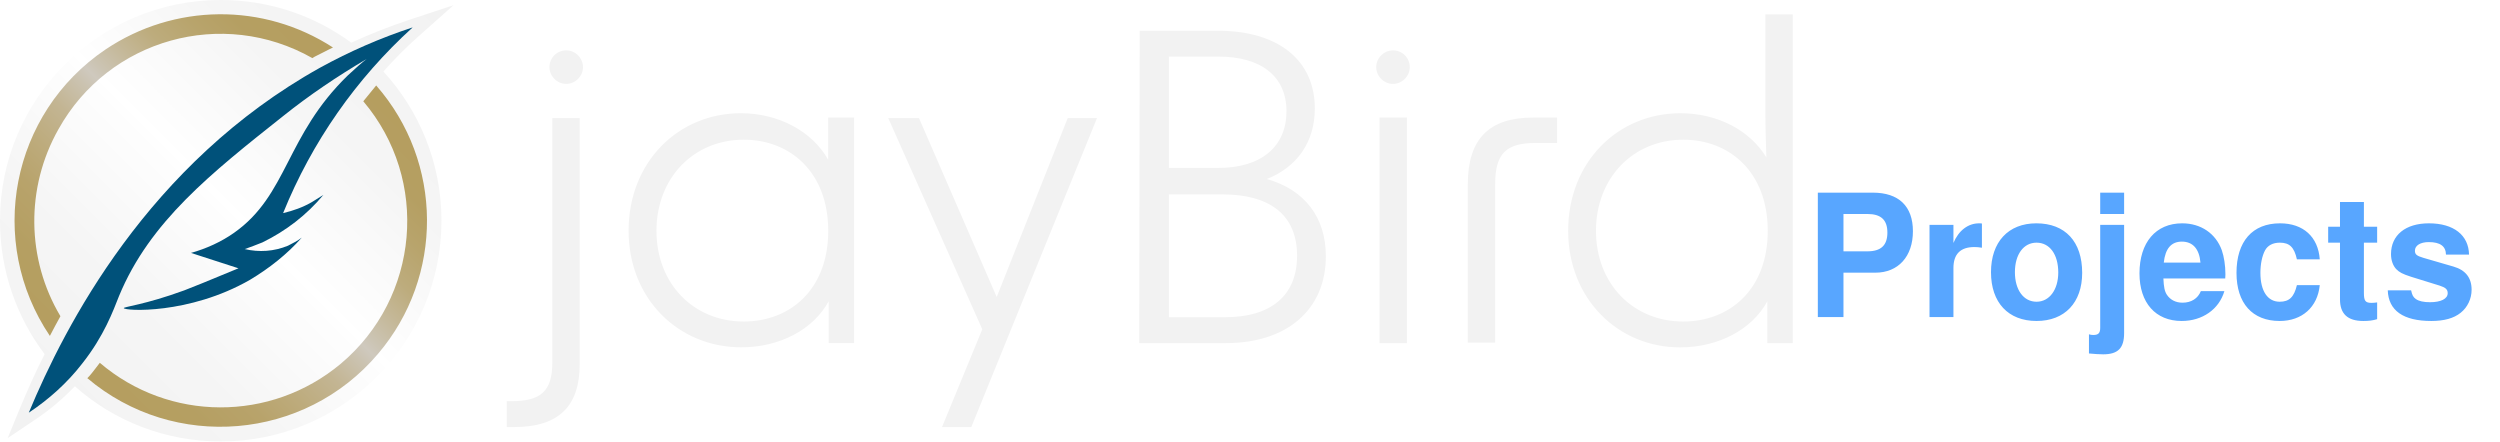
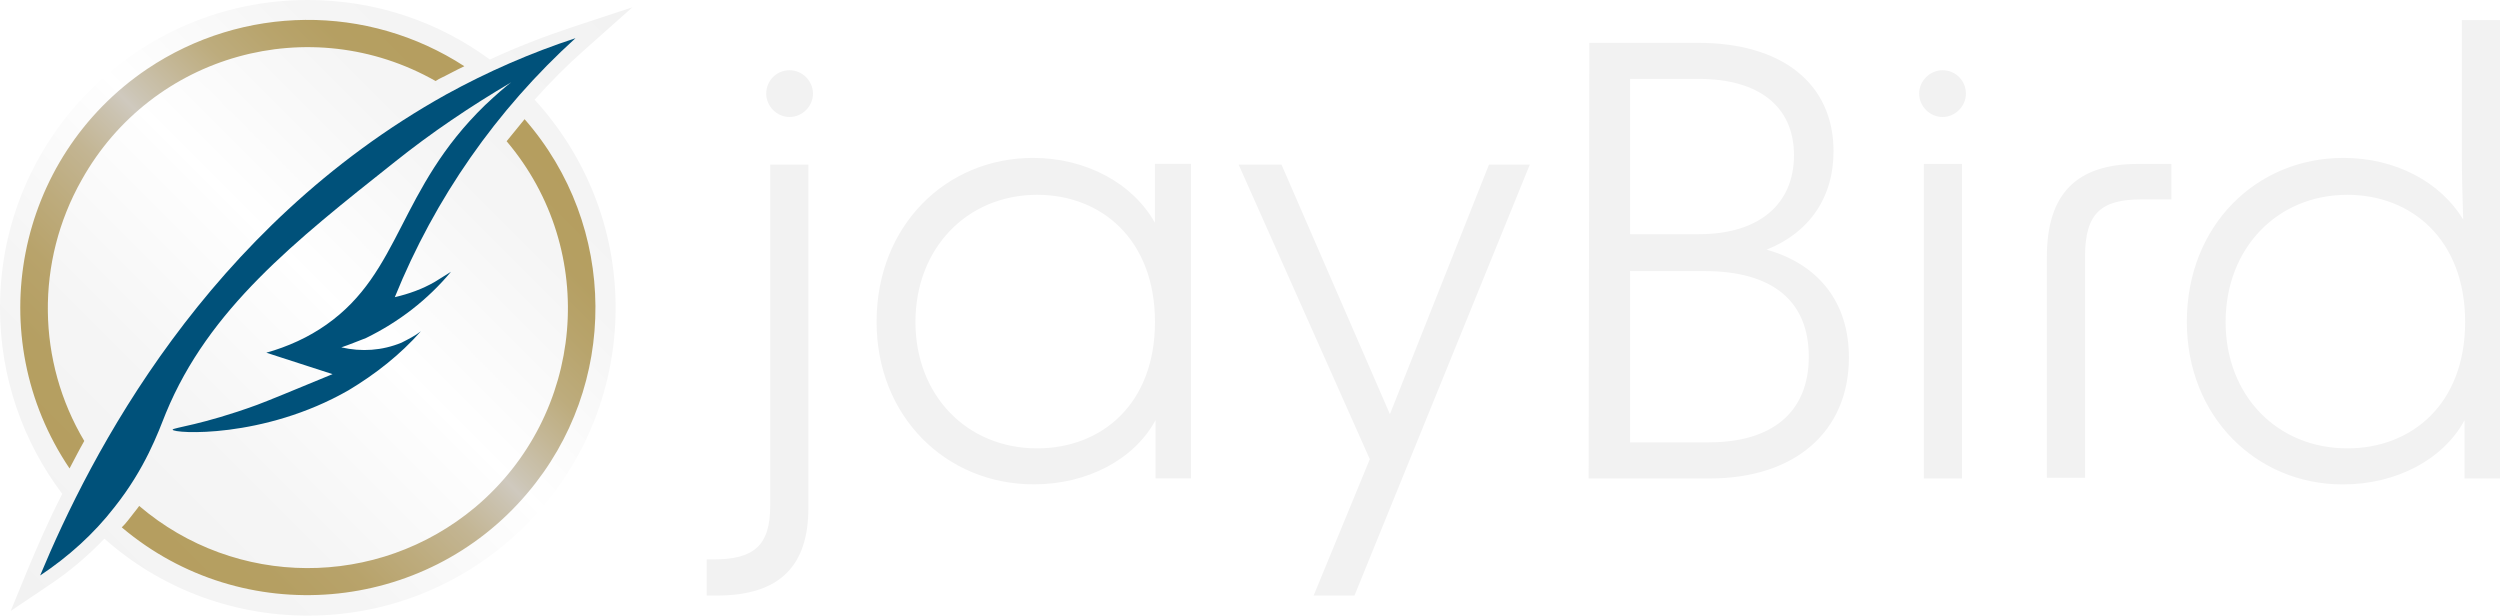
- <svg xmlns="http://www.w3.org/2000/svg" id="Layer_2" data-name="Layer 2" viewBox="0 0 410 72.4">
+ <svg xmlns="http://www.w3.org/2000/svg" id="Layer_2" data-name="Layer 2" viewBox="0 0 294.01 72.4">
  <defs>
    <linearGradient id="linear-gradient" x1="72.95" y1="-.55" x2=".91" y2="71.49" gradientUnits="userSpaceOnUse">
      <stop offset="0" stop-color="#f2f2f2" />
      <stop offset=".27" stop-color="#f5f5f5" />
      <stop offset=".49" stop-color="#fff" />
      <stop offset=".49" stop-color="#fefefe" />
      <stop offset=".71" stop-color="#f5f5f5" />
      <stop offset="1" stop-color="#f2f2f2" />
    </linearGradient>
    <linearGradient id="linear-gradient-2" x1="59.14" y1="13.21" x2="11.45" y2="60.9" gradientUnits="userSpaceOnUse">
      <stop offset="0" stop-color="#b59e5f" />
      <stop offset=".11" stop-color="#b59f62" />
      <stop offset=".19" stop-color="#b8a46c" />
      <stop offset=".28" stop-color="#bdac7d" />
      <stop offset=".35" stop-color="#c4b796" />
      <stop offset=".43" stop-color="#ccc5b5" />
      <stop offset=".45" stop-color="#cfc9be" />
      <stop offset=".48" stop-color="#cbc3b1" />
      <stop offset=".56" stop-color="#c3b593" />
      <stop offset=".66" stop-color="#bdab7c" />
      <stop offset=".75" stop-color="#b8a36b" />
      <stop offset=".86" stop-color="#b59f62" />
      <stop offset="1" stop-color="#b59e5f" />
    </linearGradient>
  </defs>
  <g id="Layer_2-2" data-name="Layer 2">
    <g id="Layer_1-2" data-name="Layer 1-2">
      <g>
        <g>
          <path id="outline" d="M62.88,11.73c5.9,6.45,9.52,15.03,9.52,24.47,0,19.99-16.21,36.2-36.2,36.2-9.13,0-17.55-3.38-23.92-9.05-1.97,2.05-4.17,3.93-6.69,5.59l-4.33,2.91,1.97-4.8c1.18-2.83,2.52-5.9,4.09-8.97C2.75,52.02,0,44.46,0,36.2,0,16.21,16.21,0,36.2,0c8.03,0,15.42,2.6,21.41,7,3.07-1.42,6.3-2.68,9.6-3.78l7.16-2.36-5.67,5.04c-2.05,1.81-4.01,3.78-5.82,5.82Z" style="fill: url(#linear-gradient);" />
          <path id="ring" d="M54.61,7.79c-1.02.47-1.97,1.02-2.99,1.5l-.39.24C36.51,1.18,17.86,6.37,9.6,21.17c-5.43,9.6-5.27,21.33.31,30.69-.63,1.1-1.18,2.2-1.73,3.23C-2.28,39.58,1.81,18.57,17.31,8.11,28.57.55,43.2.39,54.61,7.79ZM61.7,14.01c-.71.87-1.42,1.73-2.12,2.6,10.94,12.91,9.21,32.19-3.7,43.05-11.49,9.6-28.17,9.52-39.51-.16-.39.55-.87,1.1-1.34,1.73-.24.31-.47.55-.71.79,14.24,12.04,35.65,10.23,47.69-4.01,10.78-12.67,10.7-31.4-.31-43.99Z" style="fill: url(#linear-gradient-2);" />
          <path id="feather" d="M13.46,59.65c3.62-4.56,5.12-8.74,6.06-11.1,5.04-12.2,15.11-20.15,26.91-29.51,4.33-3.46,8.89-6.53,13.69-9.36-.63.47-1.73,1.42-3.07,2.68-10.23,9.92-9.84,19.6-18.65,25.81-2.12,1.5-4.56,2.6-7.08,3.31l7.79,2.52c-5.12,2.12-7.63,3.15-8.89,3.62-6.45,2.36-9.92,2.68-9.92,2.91.08.47,10.7,1.1,20.7-4.64,3.15-1.89,6.06-4.17,8.5-6.93-.71.55-1.5.94-2.28,1.34-2.28.94-4.72,1.1-7.08.55.94-.31,1.89-.71,2.91-1.1,3.86-1.89,7.24-4.49,9.99-7.79l-1.89,1.18c-1.5.87-3.07,1.42-4.72,1.81,4.72-11.65,11.96-22.03,21.25-30.46-5.27,1.73-10.31,3.93-15.19,6.61C24.24,26.84,10.62,53.51,4.72,67.68c3.31-2.2,6.3-4.88,8.74-8.03Z" style="fill: #00517a;" />
        </g>
        <path id="txt" d="M83.1,65.79h.79c4.72,0,6.69-1.57,6.69-6.3V19.36h4.49v40.37c0,6.77-3.31,10.31-10.78,10.31h-1.18v-4.25h0ZM103.09,37.85c0-11.33,8.18-19.28,18.41-19.28,6.22,0,11.73,2.99,14.32,7.63v-6.93h4.25v36.99h-4.17v-6.85c-2.52,4.64-8.03,7.55-14.32,7.55-10.31,0-18.49-7.95-18.49-19.12h0ZM121.98,52.73c7.55,0,13.85-5.19,13.85-14.87s-6.3-14.95-13.85-14.95c-8.26,0-14.32,6.3-14.32,14.95s6.06,14.87,14.32,14.87ZM161.09,53.99l-15.42-34.63h5.04l12.75,29.35,11.65-29.35h4.8l-20.62,50.68h-4.8l6.61-16.05h0ZM186.9,5.04h12.83c9.76,0,15.9,4.72,15.9,12.75,0,5.51-2.91,9.6-7.87,11.57,6.14,1.73,9.68,6.22,9.68,12.67,0,8.74-6.37,14.24-16.37,14.24h-14.24l.08-51.23h0ZM199.81,27.54c7.08,0,11.17-3.54,11.17-9.29s-4.17-8.97-11.17-8.97h-8.11v18.26h8.11ZM200.99,52.02c7.32,0,11.73-3.46,11.73-10.07s-4.33-10.07-12.28-10.07h-8.74v20.15h9.29ZM226.25,19.28h4.49v36.99h-4.49V19.28ZM251.43,19.28h3.93v4.17h-3.54c-4.72,0-6.61,1.65-6.61,6.69v26.05h-4.49v-25.97c0-7.4,3.46-10.94,10.7-10.94h0ZM257.18,37.85c0-11.33,8.18-19.28,18.41-19.28,6.14,0,11.41,2.83,14.09,7.24-.08-2.6-.16-5.19-.16-7.87V2.36h4.49v53.91h-4.17v-6.85c-2.52,4.64-8.03,7.55-14.32,7.55-10.15,0-18.34-7.95-18.34-19.12h0ZM276.06,52.73c7.55,0,13.85-5.19,13.85-14.87s-6.3-14.95-13.85-14.95c-8.26,0-14.32,6.3-14.32,14.95s6.06,14.87,14.32,14.87ZM92.86,8.26c1.5,0,2.75,1.26,2.75,2.75s-1.26,2.75-2.75,2.75-2.75-1.26-2.75-2.75,1.18-2.75,2.75-2.75ZM228.45,8.26c1.57,0,2.75,1.26,2.75,2.75s-1.26,2.75-2.75,2.75-2.75-1.26-2.75-2.75,1.26-2.75,2.75-2.75Z" style="fill: #f2f2f2;" />
-         <text x="296" y="52" style="font-family: -apple-system, BlinkMacSystemFont, 'Segoe UI', Helvetica, Arial, sans-serif; font-size: 28px; font-weight: 600; fill: #58a6ff;">Projects</text>
      </g>
    </g>
  </g>
</svg>
